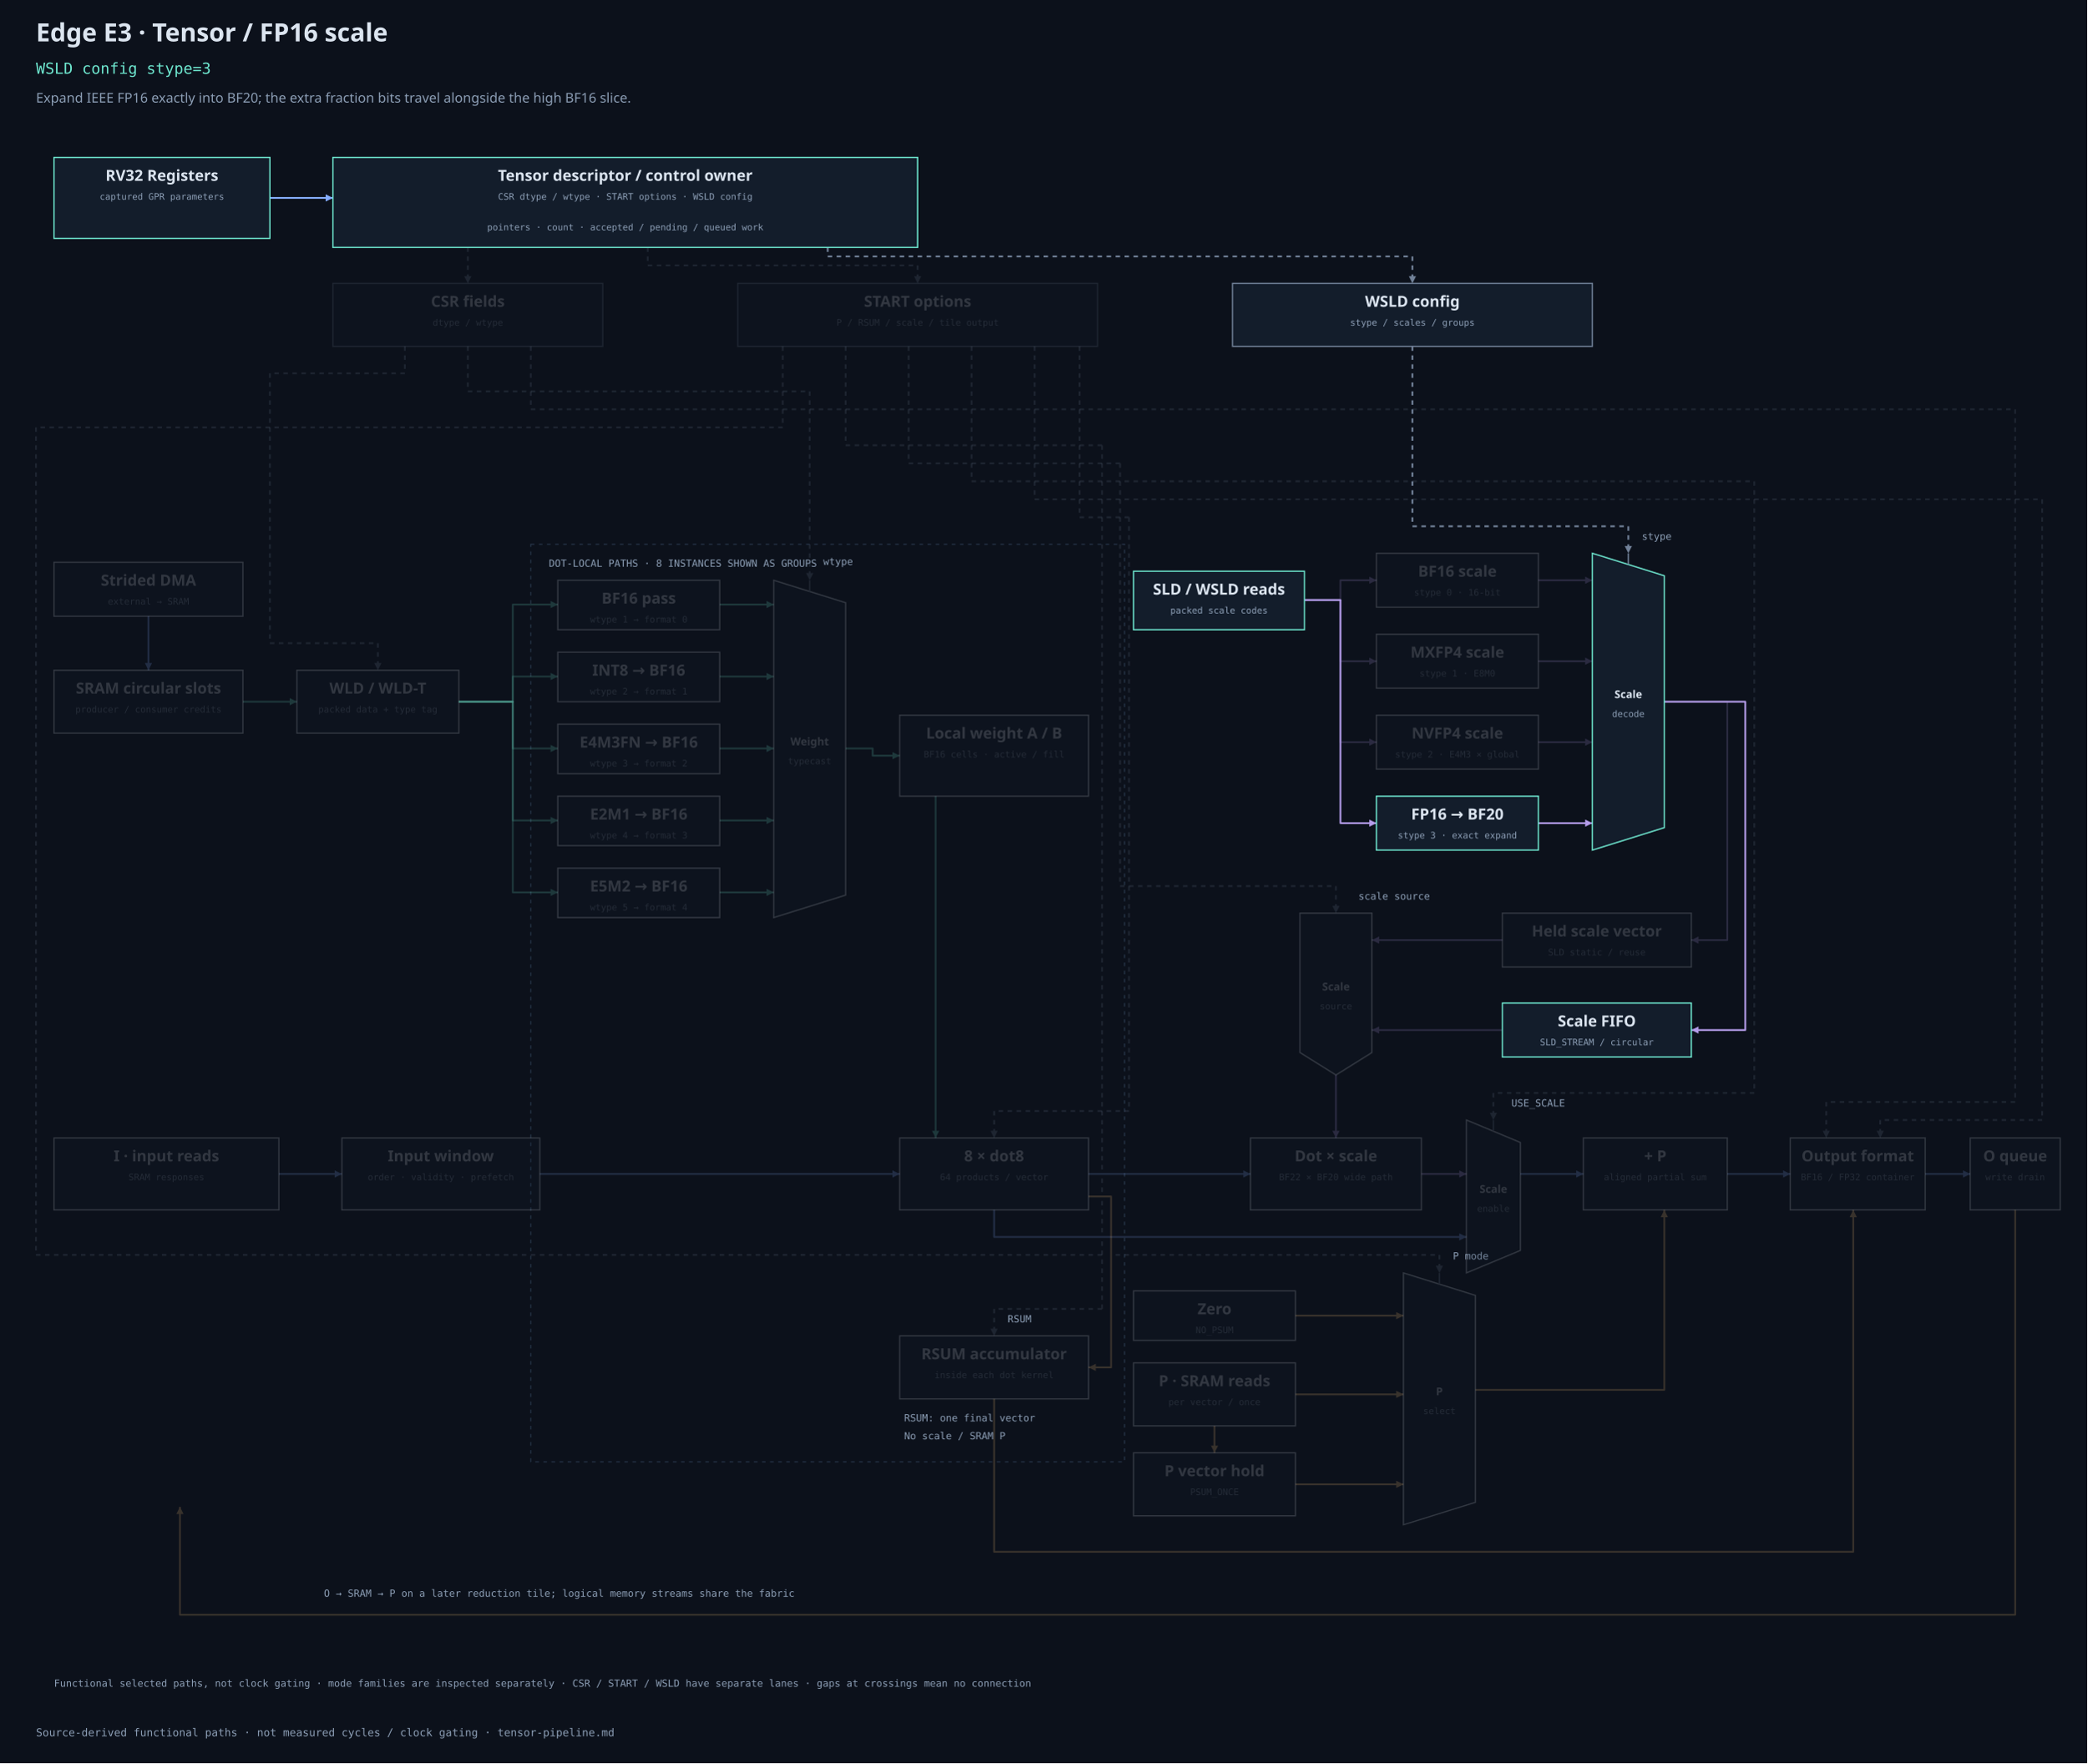
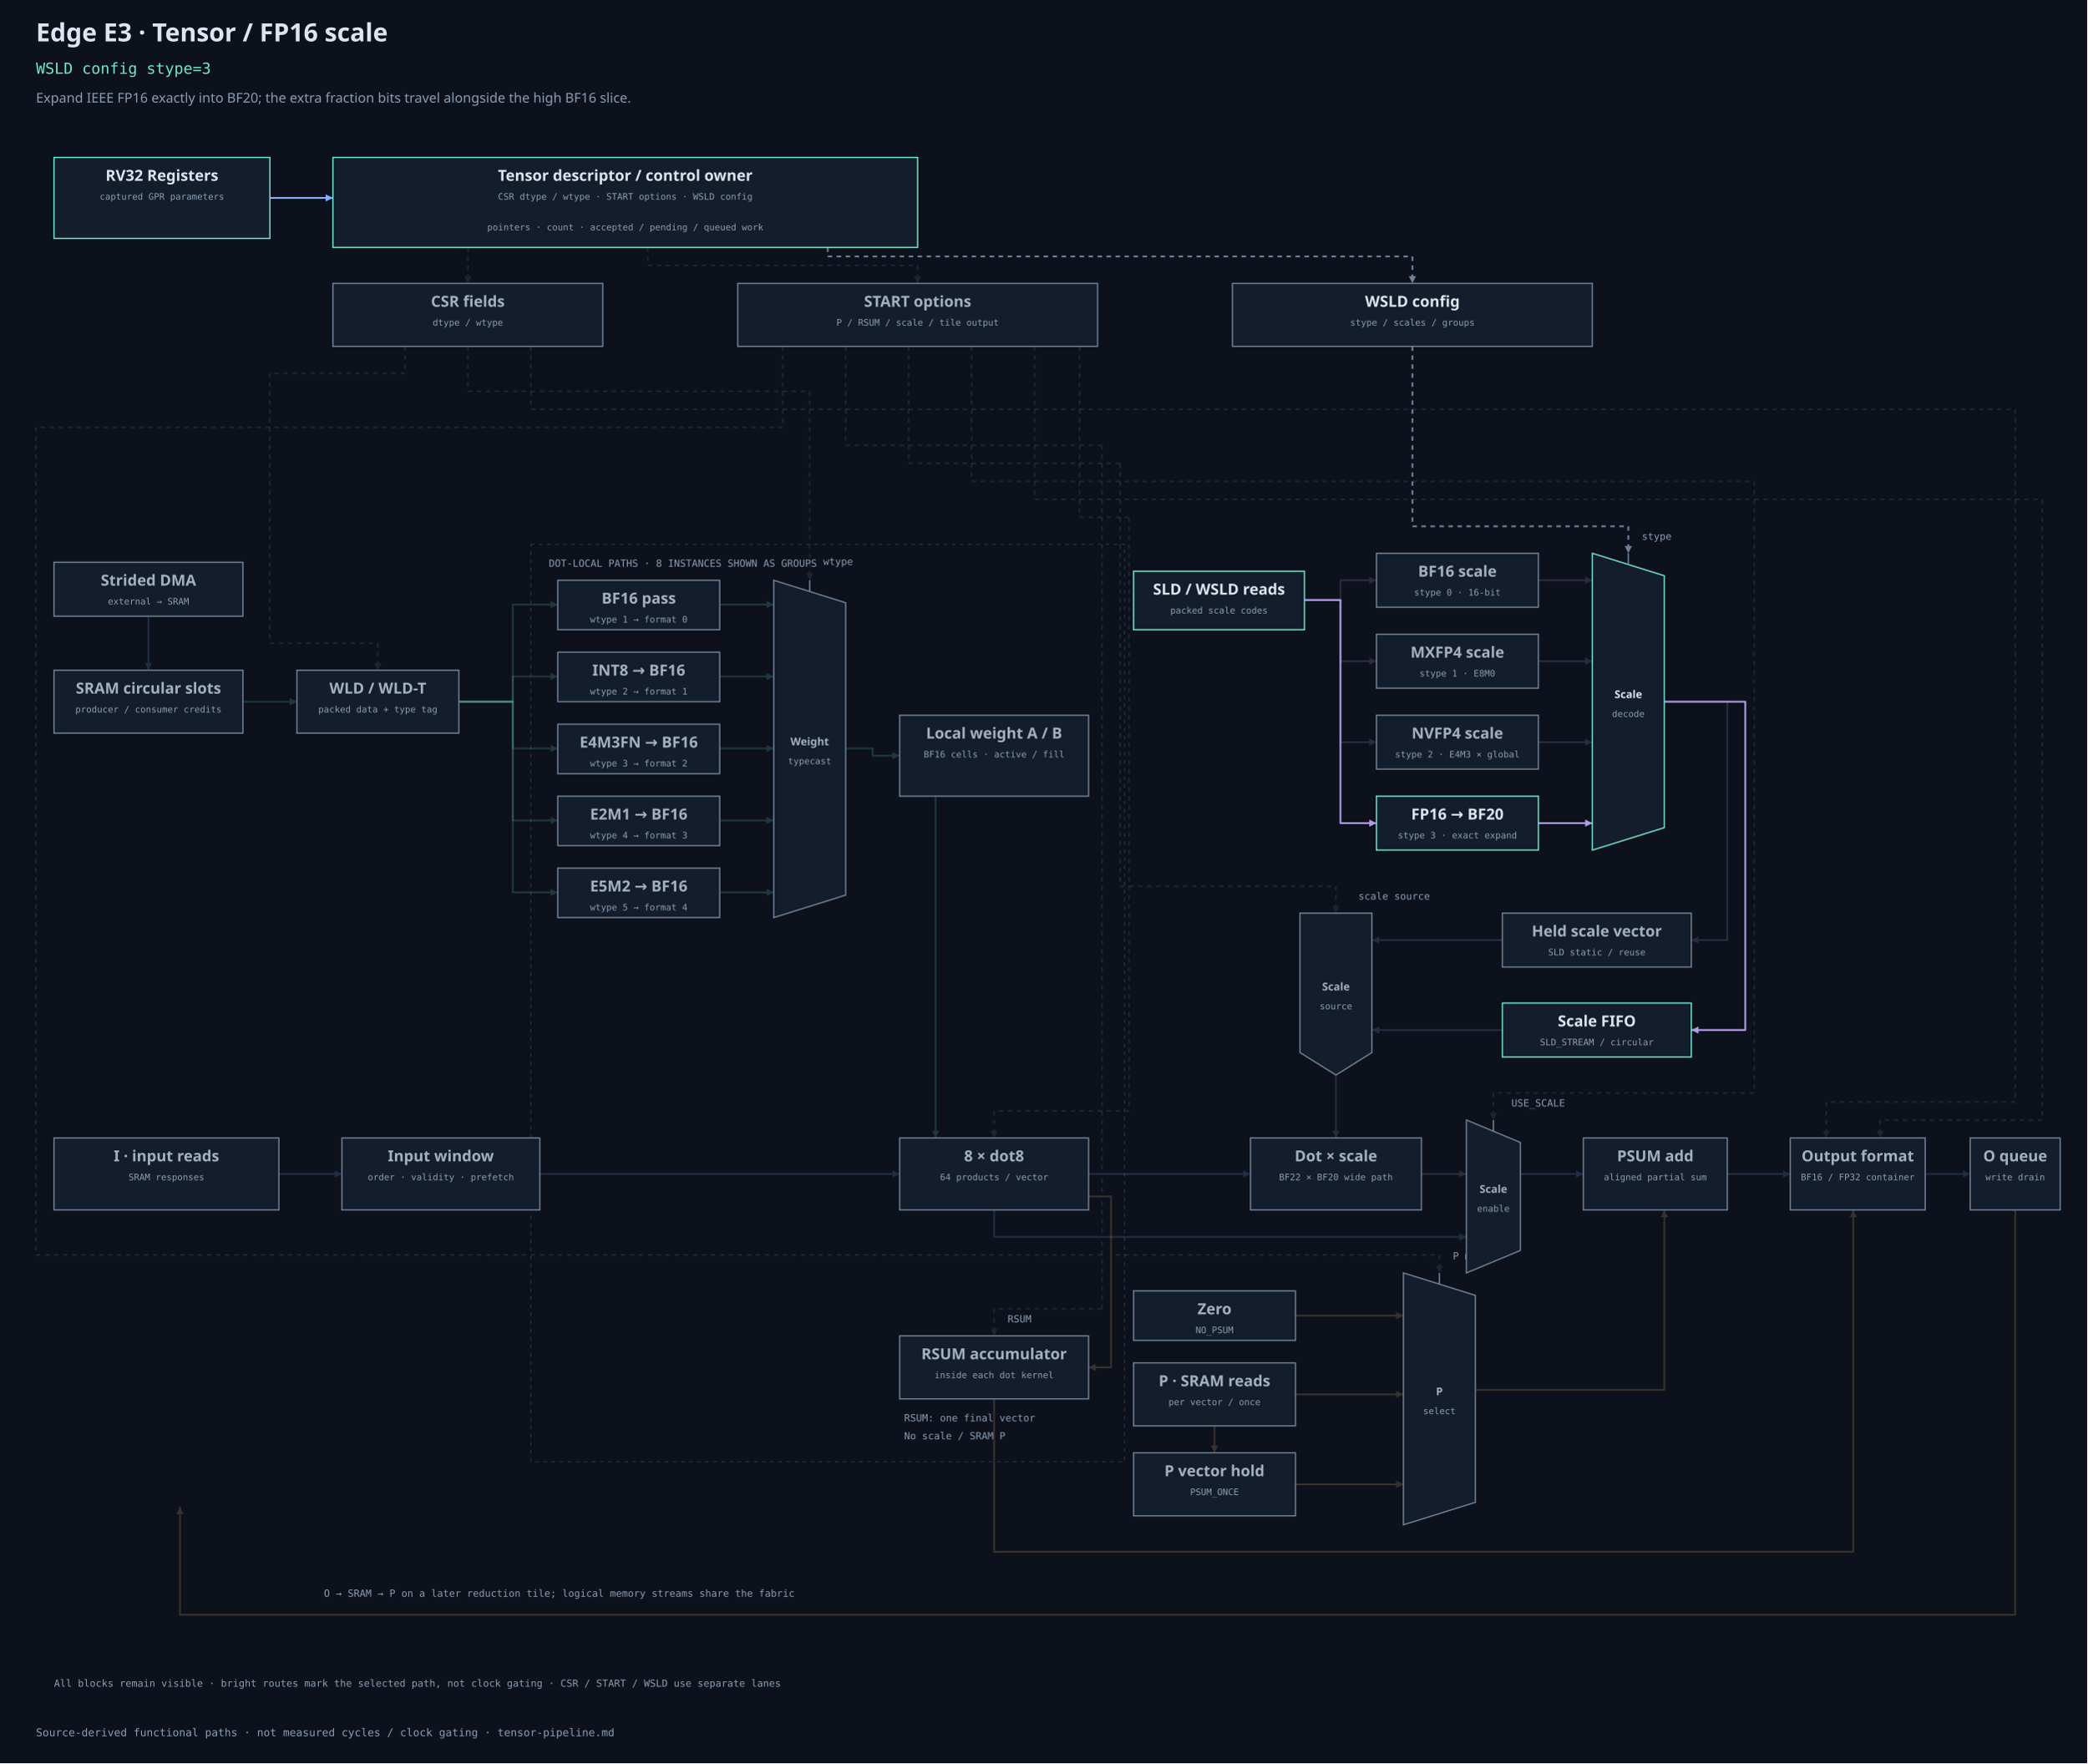
<svg xmlns="http://www.w3.org/2000/svg" width="2320" height="1960" viewBox="0 0 2320 1960">
  <rect width="2320" height="1960" fill="#0c111b" />
  <text x="40" y="46" fill="#dce5f0" font-family="sans-serif" font-size="28" font-weight="700">Edge E3 · Tensor / FP16 scale</text>
  <text x="40" y="82" fill="#6ee7cf" font-family="monospace" font-size="17">WSLD config stype=3</text>
  <text x="40" y="114" fill="#8c9eb5" font-family="sans-serif" font-size="15">Expand IEEE FP16 exactly into BF20; the extra fraction bits travel alongside the high BF16 slice.</text>
  <svg x="20" y="135" width="2280" height="1760" viewBox="0 0 2280 1760" role="img" aria-labelledby="tensor-svg-title tensor-svg-desc">
-     <style>.tensor-bg{fill:var(--bg,#0c111b)}.tensor-memory{fill:none;stroke:var(--rule,#29394e);stroke-dasharray:4 5}.tensor-title{font:600 17px sans-serif;fill:var(--ink,#dce5f0)}.tensor-sub{font:10px monospace;fill:var(--muted,#8c9eb5)}.tensor-caption{font:11px monospace;fill:var(--muted,#8c9eb5)}.tensor-box{fill:var(--panel,#131d2b);stroke:var(--ink,#dce5f0);stroke-width:1.4}.tensor-wire{fill:none;stroke-width:2;stroke-linejoin:round}.tensor-data{stroke:#85adff}.tensor-weight{stroke:#6ee7cf}.tensor-psum{stroke:#ffc578}.tensor-optional{stroke:#b39be8}.tensor-control{stroke:#718198;stroke-dasharray:5 5}.tensor-arrow-data{fill:#85adff}.tensor-arrow-weight{fill:#6ee7cf}.tensor-arrow-psum{fill:#ffc578}.tensor-arrow-optional{fill:#b39be8}.tensor-arrow-control{fill:#718198}[data-tensor-node],[data-tensor-path]{opacity:.18}[data-tensor-node].is-active,[data-tensor-path].is-active{opacity:1}.tensor-mux-title{font-size:12px}.tensor-control-source .tensor-box{stroke:#718198!important}.tensor-control-port{stroke:#718198;stroke-width:1.5;fill:none}.is-active .tensor-box{stroke:#6ee7cf}</style>
+     <style>.tensor-bg{fill:var(--bg,#0c111b)}.tensor-memory{fill:none;stroke:var(--rule,#29394e);stroke-dasharray:4 5}.tensor-title{font:600 17px sans-serif;fill:var(--ink,#dce5f0)}.tensor-sub{font:10px monospace;fill:var(--muted,#8c9eb5)}.tensor-caption{font:11px monospace;fill:var(--muted,#8c9eb5)}.tensor-box{fill:var(--panel,#131d2b);stroke:var(--ink,#dce5f0);stroke-width:1.4}.tensor-wire{fill:none;stroke-width:2;stroke-linejoin:round}.tensor-data{stroke:#85adff}.tensor-weight{stroke:#6ee7cf}.tensor-psum{stroke:#ffc578}.tensor-optional{stroke:#b39be8}.tensor-control{stroke:#718198;stroke-dasharray:5 5}.tensor-arrow-data{fill:#85adff}.tensor-arrow-weight{fill:#6ee7cf}.tensor-arrow-psum{fill:#ffc578}.tensor-arrow-optional{fill:#b39be8}.tensor-arrow-control{fill:#718198}[data-tensor-node]{opacity:1}[data-tensor-path]{opacity:.18}[data-tensor-path].is-active{opacity:1}[data-tensor-node]:not(.is-active) .tensor-box{stroke:var(--muted,#718198)}[data-tensor-node]:not(.is-active) .tensor-title{fill:var(--muted,#a4b1c3)}[data-tensor-node]:not(.is-active) .tensor-sub{fill:var(--muted,#8c9eb5)}.tensor-mux-title{font-size:12px}.tensor-control-source .tensor-box{stroke:#718198!important}.tensor-control-port{stroke:#718198;stroke-width:1.5;fill:none}.is-active .tensor-box{stroke:#6ee7cf}</style>
    <defs>
      <marker id="tensor-arrow-data" viewBox="0 0 8 8" refX="8" refY="4" markerWidth="8" markerHeight="8" markerUnits="userSpaceOnUse" orient="auto">
        <path d="M0 0L8 4L0 8Z" class="tensor-arrow-data" />
      </marker>
      <marker id="tensor-arrow-weight" viewBox="0 0 8 8" refX="8" refY="4" markerWidth="8" markerHeight="8" markerUnits="userSpaceOnUse" orient="auto">
        <path d="M0 0L8 4L0 8Z" class="tensor-arrow-weight" />
      </marker>
      <marker id="tensor-arrow-psum" viewBox="0 0 8 8" refX="8" refY="4" markerWidth="8" markerHeight="8" markerUnits="userSpaceOnUse" orient="auto">
        <path d="M0 0L8 4L0 8Z" class="tensor-arrow-psum" />
      </marker>
      <marker id="tensor-arrow-optional" viewBox="0 0 8 8" refX="8" refY="4" markerWidth="8" markerHeight="8" markerUnits="userSpaceOnUse" orient="auto">
        <path d="M0 0L8 4L0 8Z" class="tensor-arrow-optional" />
      </marker>
      <marker id="tensor-arrow-control" viewBox="0 0 8 8" refX="8" refY="4" markerWidth="8" markerHeight="8" markerUnits="userSpaceOnUse" orient="auto">
        <path d="M0 0L8 4L0 8Z" class="tensor-arrow-control" />
      </marker>
    </defs>
    <rect class="tensor-bg" width="2280" height="1760" />
    <rect class="tensor-memory" x="570" y="470" width="660" height="1020" />
    <text class="tensor-caption" x="590" y="495">DOT-LOCAL PATHS · 8 INSTANCES SHOWN AS GROUPS</text>
    <text class="tensor-caption" x="895" y="493">wtype</text>
    <text class="tensor-caption" x="1805" y="465">stype</text>
    <text class="tensor-caption" x="1660" y="1095">USE_SCALE</text>
    <text class="tensor-caption" x="1490" y="865">scale source</text>
    <text class="tensor-caption" x="1595" y="1265">P mode</text>
    <text class="tensor-caption" x="1100" y="1335">RSUM</text>
    <path data-tensor-path="gpr-owner" class="tensor-wire tensor-data is-active" d="M280 85H350" marker-end="url(#tensor-arrow-data)" />
    <g data-tensor-path="ctrl-wld" class="tensor-wire tensor-control ">
      <path d="M430 250L430 280M430 280L280 280M280 280L280 580M280 580L400 580M400 580L400 610" />
      <path d="M400 602L400 610" marker-end="url(#tensor-arrow-control)" />
    </g>
    <g data-tensor-path="ctrl-weight" class="tensor-wire tensor-control ">
      <path d="M500 250L500 300M500 300L880 300M880 300L880 510" />
      <path d="M880 502L880 510" marker-end="url(#tensor-arrow-control)" />
    </g>
    <g data-tensor-path="ctrl-psum" class="tensor-wire tensor-control ">
      <path d="M850 250L850 340M850 340L20 340M20 340L20 1260M20 1260L1210 1260M1220 1260L1580 1260M1580 1260L1580 1280" />
      <path d="M1580 1272L1580 1280" marker-end="url(#tensor-arrow-control)" />
    </g>
    <g data-tensor-path="ctrl-rsum" class="tensor-wire tensor-control ">
      <path d="M920 250L920 360M920 360L1205 360M1205 360L1205 1165M1205 1175L1205 1190M1205 1200L1205 1235M1205 1245L1205 1320M1205 1320L1085 1320M1085 1320L1085 1350" />
      <path d="M1085 1342L1085 1350" marker-end="url(#tensor-arrow-control)" />
    </g>
    <g data-tensor-path="ctrl-scale" class="tensor-wire tensor-control ">
      <path d="M990 250L990 380M990 380L1225 380M1225 380L1225 850M1225 850L1465 850M1465 850L1465 880" />
      <path d="M1465 872L1465 880" marker-end="url(#tensor-arrow-control)" />
    </g>
    <g data-tensor-path="ctrl-enable" class="tensor-wire tensor-control ">
      <path d="M1060 250L1060 400M1060 400L1930 400M1930 400L1930 1080M1930 1080L1640 1080M1640 1080L1640 1110" />
      <path d="M1640 1102L1640 1110" marker-end="url(#tensor-arrow-control)" />
    </g>
    <g data-tensor-path="ctrl-stype" class="tensor-wire tensor-control is-active">
      <path d="M1550 250L1550 450M1550 450L1790 450M1790 450L1790 480" />
      <path d="M1790 472L1790 480" marker-end="url(#tensor-arrow-control)" />
    </g>
    <g data-tensor-path="ctrl-format" class="tensor-wire tensor-control ">
      <path d="M570 250L570 320M570 320L2220 320M2220 320L2220 1090M2220 1090L2010 1090M2010 1090L2010 1130" />
      <path d="M2010 1122L2010 1130" marker-end="url(#tensor-arrow-control)" />
    </g>
    <g data-tensor-path="owner-dot" class="tensor-wire tensor-control ">
      <path d="M1180 250L1180 440M1180 440L1235 440M1235 440L1235 1100M1235 1100L1085 1100M1085 1100L1085 1130" />
      <path d="M1085 1122L1085 1130" marker-end="url(#tensor-arrow-control)" />
    </g>
    <path data-tensor-path="dma-ring" class="tensor-wire tensor-data " d="M145 550L145 610" marker-end="url(#tensor-arrow-data)" />
    <path data-tensor-path="ring-wld" class="tensor-wire tensor-weight " d="M250 645L310 645" marker-end="url(#tensor-arrow-weight)" />
    <path data-tensor-path="weights" class="tensor-wire tensor-weight " d="M1020 750L1020 1130" marker-end="url(#tensor-arrow-weight)" />
    <path data-tensor-path="input-window" class="tensor-wire tensor-data " d="M290 1170L360 1170" marker-end="url(#tensor-arrow-data)" />
    <path data-tensor-path="window-dot" class="tensor-wire tensor-data " d="M580 1170L980 1170" marker-end="url(#tensor-arrow-data)" />
    <path data-tensor-path="dot-post" class="tensor-wire tensor-data " d="M1190 1170L1370 1170" marker-end="url(#tensor-arrow-data)" />
    <path data-tensor-path="scale-product" class="tensor-wire tensor-optional " d="M1560 1170L1610 1170" marker-end="url(#tensor-arrow-optional)" />
    <path data-tensor-path="scale-bypass" class="tensor-wire tensor-data " d="M1085 1210L1085 1240L1610 1240" marker-end="url(#tensor-arrow-data)" />
    <path data-tensor-path="scaled-to-post" class="tensor-wire tensor-data " d="M1670 1170L1740 1170" marker-end="url(#tensor-arrow-data)" />
    <path data-tensor-path="post-output" class="tensor-wire tensor-data " d="M1900 1170L1970 1170" marker-end="url(#tensor-arrow-data)" />
    <path data-tensor-path="format-output" class="tensor-wire tensor-data " d="M2120 1170L2170 1170" marker-end="url(#tensor-arrow-data)" />
    <path data-tensor-path="rsum-merge" class="tensor-wire tensor-psum " d="M1190 1195L1215 1195L1215 1385L1190 1385" marker-end="url(#tensor-arrow-psum)" />
    <path data-tensor-path="rsum-output" class="tensor-wire tensor-psum " d="M1085 1420L1085 1590L2040 1590L2040 1210" marker-end="url(#tensor-arrow-psum)" />
    <path data-tensor-path="static-scale" class="tensor-wire tensor-optional " d="M1650 910L1505 910" marker-end="url(#tensor-arrow-optional)" />
    <path data-tensor-path="stream-scale" class="tensor-wire tensor-optional " d="M1650 1010L1505 1010" marker-end="url(#tensor-arrow-optional)" />
    <path data-tensor-path="scale" class="tensor-wire tensor-optional " d="M1465 1060L1465 1130" marker-end="url(#tensor-arrow-optional)" />
    <path data-tensor-path="sld-static" class="tensor-wire tensor-optional " d="M1830 645L1900 645L1900 910L1860 910" marker-end="url(#tensor-arrow-optional)" />
    <path data-tensor-path="sld-stream" class="tensor-wire tensor-optional is-active" d="M1830 645L1920 645L1920 1010L1860 1010" marker-end="url(#tensor-arrow-optional)" />
    <path data-tensor-path="zero-p" class="tensor-wire tensor-psum " d="M1420 1327.5L1540 1327.5" marker-end="url(#tensor-arrow-psum)" />
    <path data-tensor-path="read-hold" class="tensor-wire tensor-psum " d="M1330 1450L1330 1480" marker-end="url(#tensor-arrow-psum)" />
    <path data-tensor-path="hold-p" class="tensor-wire tensor-psum " d="M1420 1515L1540 1515" marker-end="url(#tensor-arrow-psum)" />
    <path data-tensor-path="stream-p" class="tensor-wire tensor-psum " d="M1420 1415L1540 1415" marker-end="url(#tensor-arrow-psum)" />
    <path data-tensor-path="psum-post" class="tensor-wire tensor-psum " d="M1620 1410L1830 1410L1830 1210" marker-end="url(#tensor-arrow-psum)" />
    <path data-tensor-path="writeback" class="tensor-wire tensor-psum " d="M2220 1210L2220 1660L180 1660L180 1540" marker-end="url(#tensor-arrow-psum)" />
    <path data-tensor-path="wld-bf16" class="tensor-wire tensor-weight " d="M490 645L550 645L550 537L600 537" marker-end="url(#tensor-arrow-weight)" />
    <path data-tensor-path="cast-bf16" class="tensor-wire tensor-weight " d="M780 537L840 537" marker-end="url(#tensor-arrow-weight)" />
    <path data-tensor-path="wld-int8" class="tensor-wire tensor-weight " d="M490 645L550 645L550 617L600 617" marker-end="url(#tensor-arrow-weight)" />
    <path data-tensor-path="cast-int8" class="tensor-wire tensor-weight " d="M780 617L840 617" marker-end="url(#tensor-arrow-weight)" />
    <path data-tensor-path="wld-e4m3" class="tensor-wire tensor-weight " d="M490 645L550 645L550 697L600 697" marker-end="url(#tensor-arrow-weight)" />
    <path data-tensor-path="cast-e4m3" class="tensor-wire tensor-weight " d="M780 697L840 697" marker-end="url(#tensor-arrow-weight)" />
    <path data-tensor-path="wld-fp4" class="tensor-wire tensor-weight " d="M490 645L550 645L550 777L600 777" marker-end="url(#tensor-arrow-weight)" />
    <path data-tensor-path="cast-fp4" class="tensor-wire tensor-weight " d="M780 777L840 777" marker-end="url(#tensor-arrow-weight)" />
    <path data-tensor-path="wld-e5m2" class="tensor-wire tensor-weight " d="M490 645L550 645L550 857L600 857" marker-end="url(#tensor-arrow-weight)" />
    <path data-tensor-path="cast-e5m2" class="tensor-wire tensor-weight " d="M780 857L840 857" marker-end="url(#tensor-arrow-weight)" />
    <path data-tensor-path="wld-banks" class="tensor-wire tensor-weight " d="M920 697L950 697L950 705L980 705" marker-end="url(#tensor-arrow-weight)" />
    <path data-tensor-path="sld-bf16" class="tensor-wire tensor-optional " d="M1430 532L1470 532L1470 510L1510 510" marker-end="url(#tensor-arrow-optional)" />
    <path data-tensor-path="decode-bf16" class="tensor-wire tensor-optional " d="M1690 510L1750 510" marker-end="url(#tensor-arrow-optional)" />
    <path data-tensor-path="sld-mx" class="tensor-wire tensor-optional " d="M1430 532L1470 532L1470 600L1510 600" marker-end="url(#tensor-arrow-optional)" />
    <path data-tensor-path="decode-mx" class="tensor-wire tensor-optional " d="M1690 600L1750 600" marker-end="url(#tensor-arrow-optional)" />
    <path data-tensor-path="sld-nv" class="tensor-wire tensor-optional " d="M1430 532L1470 532L1470 690L1510 690" marker-end="url(#tensor-arrow-optional)" />
    <path data-tensor-path="decode-nv" class="tensor-wire tensor-optional " d="M1690 690L1750 690" marker-end="url(#tensor-arrow-optional)" />
    <path data-tensor-path="sld-fp16" class="tensor-wire tensor-optional is-active" d="M1430 532L1470 532L1470 780L1510 780" marker-end="url(#tensor-arrow-optional)" />
    <path data-tensor-path="decode-fp16" class="tensor-wire tensor-optional is-active" d="M1690 780L1750 780" marker-end="url(#tensor-arrow-optional)" />
    <g data-tensor-path="owner-csr" class="tensor-wire tensor-control ">
      <path d="M500 140L500 180" />
      <path d="M500 172L500 180" marker-end="url(#tensor-arrow-control)" />
    </g>
    <g data-tensor-path="owner-start" class="tensor-wire tensor-control ">
      <path d="M700 140L700 160M700 160L1000 160M1000 160L1000 180" />
      <path d="M1000 172L1000 180" marker-end="url(#tensor-arrow-control)" />
    </g>
    <g data-tensor-path="owner-wsld" class="tensor-wire tensor-control is-active">
      <path d="M900 140L900 150M900 150L1550 150M1550 150L1550 180" />
      <path d="M1550 172L1550 180" marker-end="url(#tensor-arrow-control)" />
    </g>
    <g data-tensor-path="ctrl-tile-format" class="tensor-wire tensor-control ">
      <path d="M1130 250L1130 420M1130 420L2250 420M2250 420L2250 1110M2250 1110L2070 1110M2070 1110L2070 1130" />
      <path d="M2070 1122L2070 1130" marker-end="url(#tensor-arrow-control)" />
    </g>
    <g data-tensor-node="gpr" class="is-active " role="button" tabindex="0" aria-label="RV32 Registers: explore this path">
      <rect class="tensor-box" x="40" y="40" width="240" height="90" />
      <text class="tensor-title " x="160" y="66" text-anchor="middle">RV32 Registers</text>
      <text class="tensor-sub" x="160" y="87" text-anchor="middle">captured GPR parameters</text>
    </g>
    <g data-tensor-node="owner" class="is-active " role="button" tabindex="0" aria-label="Tensor descriptor / control owner: explore this path">
      <rect class="tensor-box" x="350" y="40" width="650" height="100" />
      <text class="tensor-title " x="675" y="66" text-anchor="middle">Tensor descriptor / control owner</text>
      <text class="tensor-sub" x="675" y="87" text-anchor="middle">CSR dtype / wtype · START options · WSLD config</text>
      <text class="tensor-sub" x="675" y="121" text-anchor="middle">pointers · count · accepted / pending / queued work</text>
    </g>
    <g data-tensor-node="dma" class=" " role="button" tabindex="0" aria-label="Strided DMA: explore this path">
      <rect class="tensor-box" x="40" y="490" width="210" height="60" />
      <text class="tensor-title " x="145" y="516" text-anchor="middle">Strided DMA</text>
      <text class="tensor-sub" x="145" y="537" text-anchor="middle">external → SRAM</text>
    </g>
    <g data-tensor-node="ring" class=" " role="button" tabindex="0" aria-label="SRAM circular slots: explore this path">
      <rect class="tensor-box" x="40" y="610" width="210" height="70" />
      <text class="tensor-title " x="145" y="636" text-anchor="middle">SRAM circular slots</text>
      <text class="tensor-sub" x="145" y="657" text-anchor="middle">producer / consumer credits</text>
    </g>
    <g data-tensor-node="wld" class=" " role="button" tabindex="0" aria-label="WLD / WLD-T: explore this path">
      <rect class="tensor-box" x="310" y="610" width="180" height="70" />
      <text class="tensor-title " x="400" y="636" text-anchor="middle">WLD / WLD-T</text>
      <text class="tensor-sub" x="400" y="657" text-anchor="middle">packed data + type tag</text>
    </g>
    <g data-tensor-node="w-bf16" class=" " role="button" tabindex="0" aria-label="BF16 pass: explore this path">
      <rect class="tensor-box" x="600" y="510" width="180" height="55" />
      <text class="tensor-title " x="690" y="536" text-anchor="middle">BF16 pass</text>
      <text class="tensor-sub" x="690" y="557" text-anchor="middle">wtype 1 → format 0</text>
    </g>
    <g data-tensor-node="w-int8" class=" " role="button" tabindex="0" aria-label="INT8 → BF16: explore this path">
      <rect class="tensor-box" x="600" y="590" width="180" height="55" />
      <text class="tensor-title " x="690" y="616" text-anchor="middle">INT8 → BF16</text>
      <text class="tensor-sub" x="690" y="637" text-anchor="middle">wtype 2 → format 1</text>
    </g>
    <g data-tensor-node="w-e4m3" class=" " role="button" tabindex="0" aria-label="E4M3FN → BF16: explore this path">
      <rect class="tensor-box" x="600" y="670" width="180" height="55" />
      <text class="tensor-title " x="690" y="696" text-anchor="middle">E4M3FN → BF16</text>
      <text class="tensor-sub" x="690" y="717" text-anchor="middle">wtype 3 → format 2</text>
    </g>
    <g data-tensor-node="w-fp4" class=" " role="button" tabindex="0" aria-label="E2M1 → BF16: explore this path">
      <rect class="tensor-box" x="600" y="750" width="180" height="55" />
      <text class="tensor-title " x="690" y="776" text-anchor="middle">E2M1 → BF16</text>
      <text class="tensor-sub" x="690" y="797" text-anchor="middle">wtype 4 → format 3</text>
    </g>
    <g data-tensor-node="w-e5m2" class=" " role="button" tabindex="0" aria-label="E5M2 → BF16: explore this path">
      <rect class="tensor-box" x="600" y="830" width="180" height="55" />
      <text class="tensor-title " x="690" y="856" text-anchor="middle">E5M2 → BF16</text>
      <text class="tensor-sub" x="690" y="877" text-anchor="middle">wtype 5 → format 4</text>
    </g>
    <g data-tensor-node="wselect" class=" " role="button" tabindex="0" aria-label="Weight: explore this path">
      <path class="tensor-box" d="M840 510L920 535V860L840 885Z" />
      <path class="tensor-control-port" d="M880 510V522.5" />
      <text class="tensor-title tensor-mux-title" x="880" y="693.5" text-anchor="middle">Weight</text>
      <text class="tensor-sub" x="880" y="714.5" text-anchor="middle">typecast</text>
    </g>
    <g data-tensor-node="banks" class=" " role="button" tabindex="0" aria-label="Local weight A / B: explore this path">
      <rect class="tensor-box" x="980" y="660" width="210" height="90" />
      <text class="tensor-title " x="1085" y="686" text-anchor="middle">Local weight A / B</text>
      <text class="tensor-sub" x="1085" y="707" text-anchor="middle">BF16 cells · active / fill</text>
    </g>
    <g data-tensor-node="input" class=" " role="button" tabindex="0" aria-label="I · input reads: explore this path">
      <rect class="tensor-box" x="40" y="1130" width="250" height="80" />
      <text class="tensor-title " x="165" y="1156" text-anchor="middle">I · input reads</text>
      <text class="tensor-sub" x="165" y="1177" text-anchor="middle">SRAM responses</text>
    </g>
    <g data-tensor-node="window" class=" " role="button" tabindex="0" aria-label="Input window: explore this path">
      <rect class="tensor-box" x="360" y="1130" width="220" height="80" />
      <text class="tensor-title " x="470" y="1156" text-anchor="middle">Input window</text>
      <text class="tensor-sub" x="470" y="1177" text-anchor="middle">order · validity · prefetch</text>
    </g>
    <g data-tensor-node="dot" class=" " role="button" tabindex="0" aria-label="8 × dot8: explore this path">
      <rect class="tensor-box" x="980" y="1130" width="210" height="80" />
      <text class="tensor-title " x="1085" y="1156" text-anchor="middle">8 × dot8</text>
      <text class="tensor-sub" x="1085" y="1177" text-anchor="middle">64 products / vector</text>
    </g>
    <g data-tensor-node="rsum" class=" " role="button" tabindex="0" aria-label="RSUM accumulator: explore this path">
      <rect class="tensor-box" x="980" y="1350" width="210" height="70" />
      <text class="tensor-title " x="1085" y="1376" text-anchor="middle">RSUM accumulator</text>
      <text class="tensor-sub" x="1085" y="1397" text-anchor="middle">inside each dot kernel</text>
    </g>
    <g data-tensor-node="sld" class="is-active " role="button" tabindex="0" aria-label="SLD / WSLD reads: explore this path">
      <rect class="tensor-box" x="1240" y="500" width="190" height="65" />
      <text class="tensor-title " x="1335" y="526" text-anchor="middle">SLD / WSLD reads</text>
      <text class="tensor-sub" x="1335" y="547" text-anchor="middle">packed scale codes</text>
    </g>
    <g data-tensor-node="s-bf16" class=" " role="button" tabindex="0" aria-label="BF16 scale: explore this path">
      <rect class="tensor-box" x="1510" y="480" width="180" height="60" />
      <text class="tensor-title " x="1600" y="506" text-anchor="middle">BF16 scale</text>
      <text class="tensor-sub" x="1600" y="527" text-anchor="middle">stype 0 · 16-bit</text>
    </g>
    <g data-tensor-node="s-mx" class=" " role="button" tabindex="0" aria-label="MXFP4 scale: explore this path">
      <rect class="tensor-box" x="1510" y="570" width="180" height="60" />
      <text class="tensor-title " x="1600" y="596" text-anchor="middle">MXFP4 scale</text>
      <text class="tensor-sub" x="1600" y="617" text-anchor="middle">stype 1 · E8M0</text>
    </g>
    <g data-tensor-node="s-nv" class=" " role="button" tabindex="0" aria-label="NVFP4 scale: explore this path">
      <rect class="tensor-box" x="1510" y="660" width="180" height="60" />
      <text class="tensor-title " x="1600" y="686" text-anchor="middle">NVFP4 scale</text>
      <text class="tensor-sub" x="1600" y="707" text-anchor="middle">stype 2 · E4M3 × global</text>
    </g>
    <g data-tensor-node="s-fp16" class="is-active " role="button" tabindex="0" aria-label="FP16 → BF20: explore this path">
      <rect class="tensor-box" x="1510" y="750" width="180" height="60" />
      <text class="tensor-title " x="1600" y="776" text-anchor="middle">FP16 → BF20</text>
      <text class="tensor-sub" x="1600" y="797" text-anchor="middle">stype 3 · exact expand</text>
    </g>
    <g data-tensor-node="stype" class="is-active " role="button" tabindex="0" aria-label="Scale: explore this path">
      <path class="tensor-box" d="M1750 480L1830 505V785L1750 810Z" />
      <path class="tensor-control-port" d="M1790 480V492.5" />
      <text class="tensor-title tensor-mux-title" x="1790" y="641" text-anchor="middle">Scale</text>
      <text class="tensor-sub" x="1790" y="662" text-anchor="middle">decode</text>
    </g>
    <g data-tensor-node="scale-hold" class=" " role="button" tabindex="0" aria-label="Held scale vector: explore this path">
      <rect class="tensor-box" x="1650" y="880" width="210" height="60" />
      <text class="tensor-title " x="1755" y="906" text-anchor="middle">Held scale vector</text>
      <text class="tensor-sub" x="1755" y="927" text-anchor="middle">SLD static / reuse</text>
    </g>
    <g data-tensor-node="scale-fifo" class="is-active " role="button" tabindex="0" aria-label="Scale FIFO: explore this path">
      <rect class="tensor-box" x="1650" y="980" width="210" height="60" />
      <text class="tensor-title " x="1755" y="1006" text-anchor="middle">Scale FIFO</text>
      <text class="tensor-sub" x="1755" y="1027" text-anchor="middle">SLD_STREAM / circular</text>
    </g>
    <g data-tensor-node="scale-source" class=" " role="button" tabindex="0" aria-label="Scale: explore this path">
      <path class="tensor-box" d="M1425 880H1505V1035L1465 1060L1425 1035Z" />
      <text class="tensor-title tensor-mux-title" x="1465" y="966" text-anchor="middle">Scale</text>
      <text class="tensor-sub" x="1465" y="987" text-anchor="middle">source</text>
    </g>
    <g data-tensor-node="scale-mul" class=" " role="button" tabindex="0" aria-label="Dot × scale: explore this path">
      <rect class="tensor-box" x="1370" y="1130" width="190" height="80" />
      <text class="tensor-title " x="1465" y="1156" text-anchor="middle">Dot × scale</text>
      <text class="tensor-sub" x="1465" y="1177" text-anchor="middle">BF22 × BF20 wide path</text>
    </g>
    <g data-tensor-node="scale-select" class=" " role="button" tabindex="0" aria-label="Scale: explore this path">
      <path class="tensor-box" d="M1610 1110L1670 1135V1255L1610 1280Z" />
      <path class="tensor-control-port" d="M1640 1110V1122.5" />
      <text class="tensor-title tensor-mux-title" x="1640" y="1191" text-anchor="middle">Scale</text>
      <text class="tensor-sub" x="1640" y="1212" text-anchor="middle">enable</text>
    </g>
-     <g data-tensor-node="post" class=" " role="button" tabindex="0" aria-label="+ P: explore this path">
+     <g data-tensor-node="post" class=" " role="button" tabindex="0" aria-label="PSUM add: explore this path">
      <rect class="tensor-box" x="1740" y="1130" width="160" height="80" />
-       <text class="tensor-title " x="1820" y="1156" text-anchor="middle">+ P</text>
+       <text class="tensor-title " x="1820" y="1156" text-anchor="middle">PSUM add</text>
      <text class="tensor-sub" x="1820" y="1177" text-anchor="middle">aligned partial sum</text>
    </g>
    <g data-tensor-node="psum" class=" " role="button" tabindex="0" aria-label="P · SRAM reads: explore this path">
      <rect class="tensor-box" x="1240" y="1380" width="180" height="70" />
      <text class="tensor-title " x="1330" y="1406" text-anchor="middle">P · SRAM reads</text>
      <text class="tensor-sub" x="1330" y="1427" text-anchor="middle">per vector / once</text>
    </g>
    <g data-tensor-node="zero" class=" " role="button" tabindex="0" aria-label="Zero: explore this path">
      <rect class="tensor-box" x="1240" y="1300" width="180" height="55" />
      <text class="tensor-title " x="1330" y="1326" text-anchor="middle">Zero</text>
      <text class="tensor-sub" x="1330" y="1347" text-anchor="middle">NO_PSUM</text>
    </g>
    <g data-tensor-node="psum-hold" class=" " role="button" tabindex="0" aria-label="P vector hold: explore this path">
      <rect class="tensor-box" x="1240" y="1480" width="180" height="70" />
      <text class="tensor-title " x="1330" y="1506" text-anchor="middle">P vector hold</text>
      <text class="tensor-sub" x="1330" y="1527" text-anchor="middle">PSUM_ONCE</text>
    </g>
    <g data-tensor-node="psum-select" class=" " role="button" tabindex="0" aria-label="P: explore this path">
      <path class="tensor-box" d="M1540 1280L1620 1305V1535L1540 1560Z" />
      <path class="tensor-control-port" d="M1580 1280V1292.5" />
      <text class="tensor-title tensor-mux-title" x="1580" y="1416" text-anchor="middle">P</text>
      <text class="tensor-sub" x="1580" y="1437" text-anchor="middle">select</text>
    </g>
    <g data-tensor-node="format" class=" " role="button" tabindex="0" aria-label="Output format: explore this path">
      <rect class="tensor-box" x="1970" y="1130" width="150" height="80" />
      <text class="tensor-title " x="2045" y="1156" text-anchor="middle">Output format</text>
      <text class="tensor-sub" x="2045" y="1177" text-anchor="middle">BF16 / FP32 container</text>
    </g>
    <g data-tensor-node="output" class=" " role="button" tabindex="0" aria-label="O queue: explore this path">
      <rect class="tensor-box" x="2170" y="1130" width="100" height="80" />
      <text class="tensor-title " x="2220" y="1156" text-anchor="middle">O queue</text>
      <text class="tensor-sub" x="2220" y="1177" text-anchor="middle">write drain</text>
    </g>
    <g data-tensor-node="csr-fields" class=" tensor-control-source" role="button" tabindex="0" aria-label="CSR fields: explore this path">
      <rect class="tensor-box" x="350" y="180" width="300" height="70" />
      <text class="tensor-title " x="500" y="206" text-anchor="middle">CSR fields</text>
      <text class="tensor-sub" x="500" y="227" text-anchor="middle">dtype / wtype</text>
    </g>
    <g data-tensor-node="start-fields" class=" tensor-control-source" role="button" tabindex="0" aria-label="START options: explore this path">
      <rect class="tensor-box" x="800" y="180" width="400" height="70" />
      <text class="tensor-title " x="1000" y="206" text-anchor="middle">START options</text>
      <text class="tensor-sub" x="1000" y="227" text-anchor="middle">P / RSUM / scale / tile output</text>
    </g>
    <g data-tensor-node="wsld-fields" class="is-active tensor-control-source" role="button" tabindex="0" aria-label="WSLD config: explore this path">
      <rect class="tensor-box" x="1350" y="180" width="400" height="70" />
      <text class="tensor-title " x="1550" y="206" text-anchor="middle">WSLD config</text>
      <text class="tensor-sub" x="1550" y="227" text-anchor="middle">stype / scales / groups</text>
    </g>
    <text class="tensor-caption" x="985" y="1445">RSUM: one final vector</text>
    <text class="tensor-caption" x="985" y="1465">No scale / SRAM P</text>
    <text class="tensor-caption" x="340" y="1640">O → SRAM → P on a later reduction tile; logical memory streams share the fabric</text>
-     <text class="tensor-caption" x="40" y="1740">Functional selected paths, not clock gating · mode families are inspected separately · CSR / START / WSLD have separate lanes · gaps at crossings mean no connection</text>
+     <text class="tensor-caption" x="40" y="1740">All blocks remain visible · bright routes mark the selected path, not clock gating · CSR / START / WSLD use separate lanes</text>
  </svg>
  <text x="40" y="1930" fill="#8c9eb5" font-family="monospace" font-size="12">Source-derived functional paths · not measured cycles / clock gating · tensor-pipeline.md</text>
</svg>
